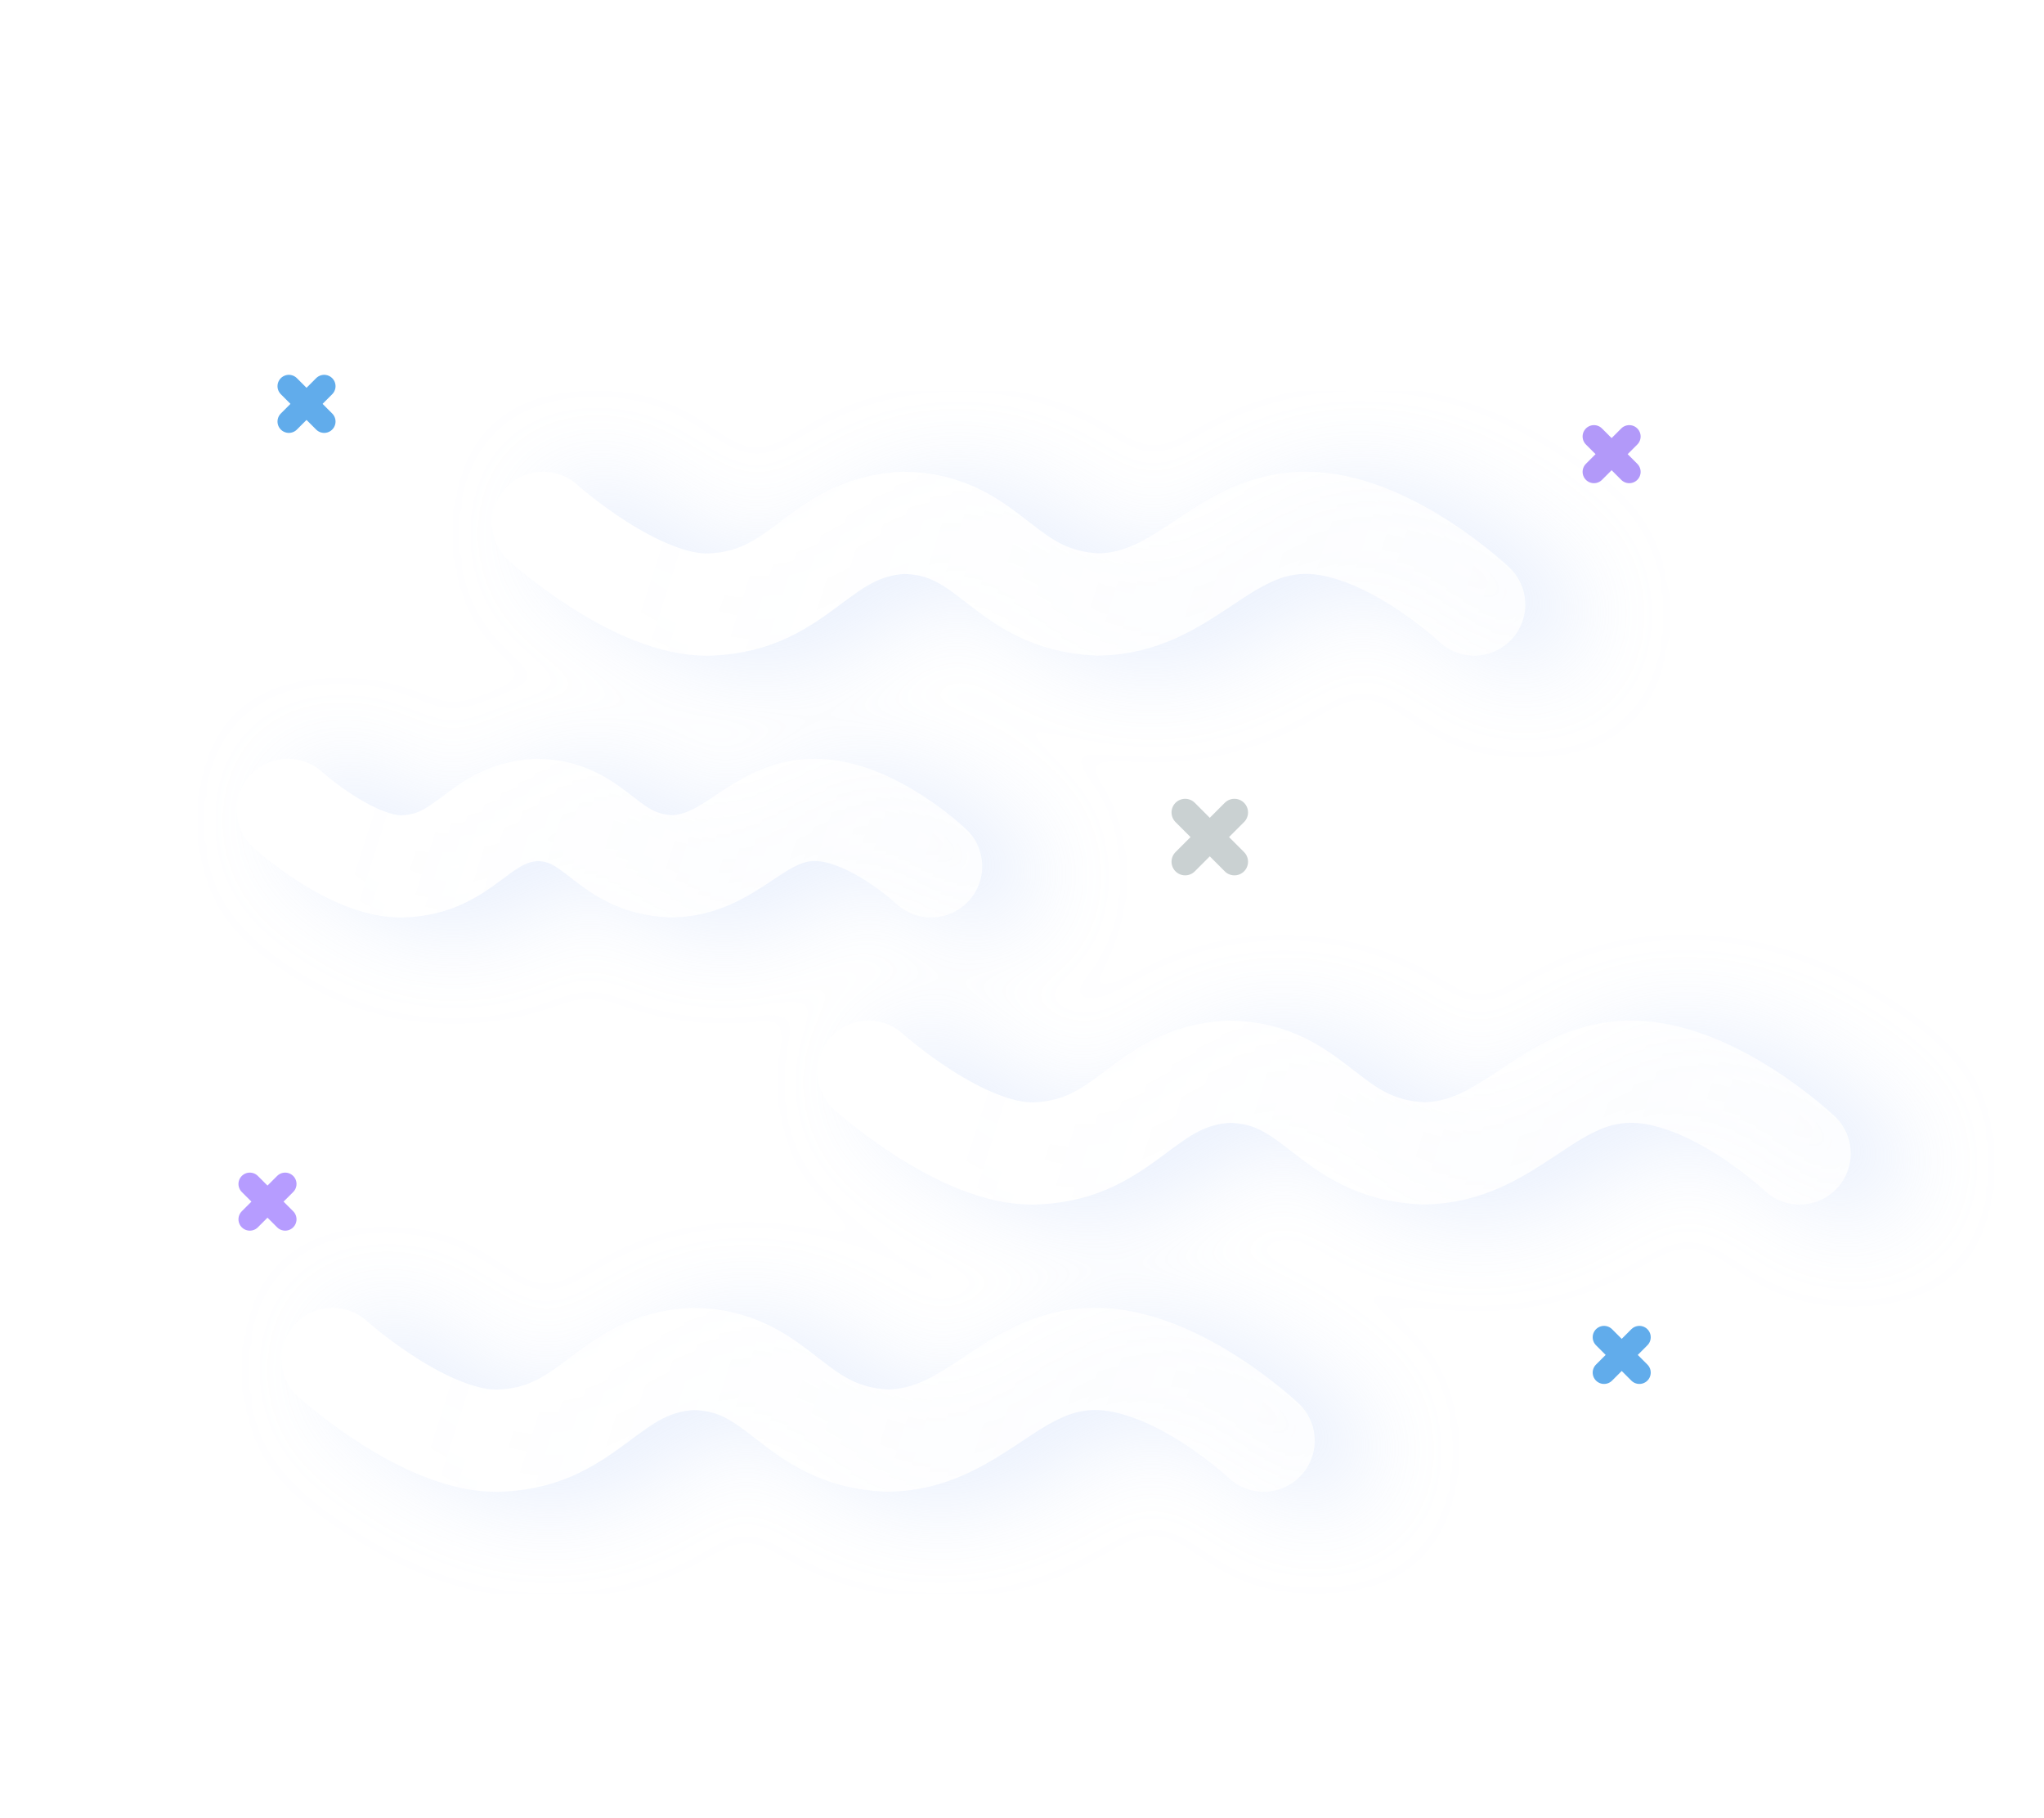
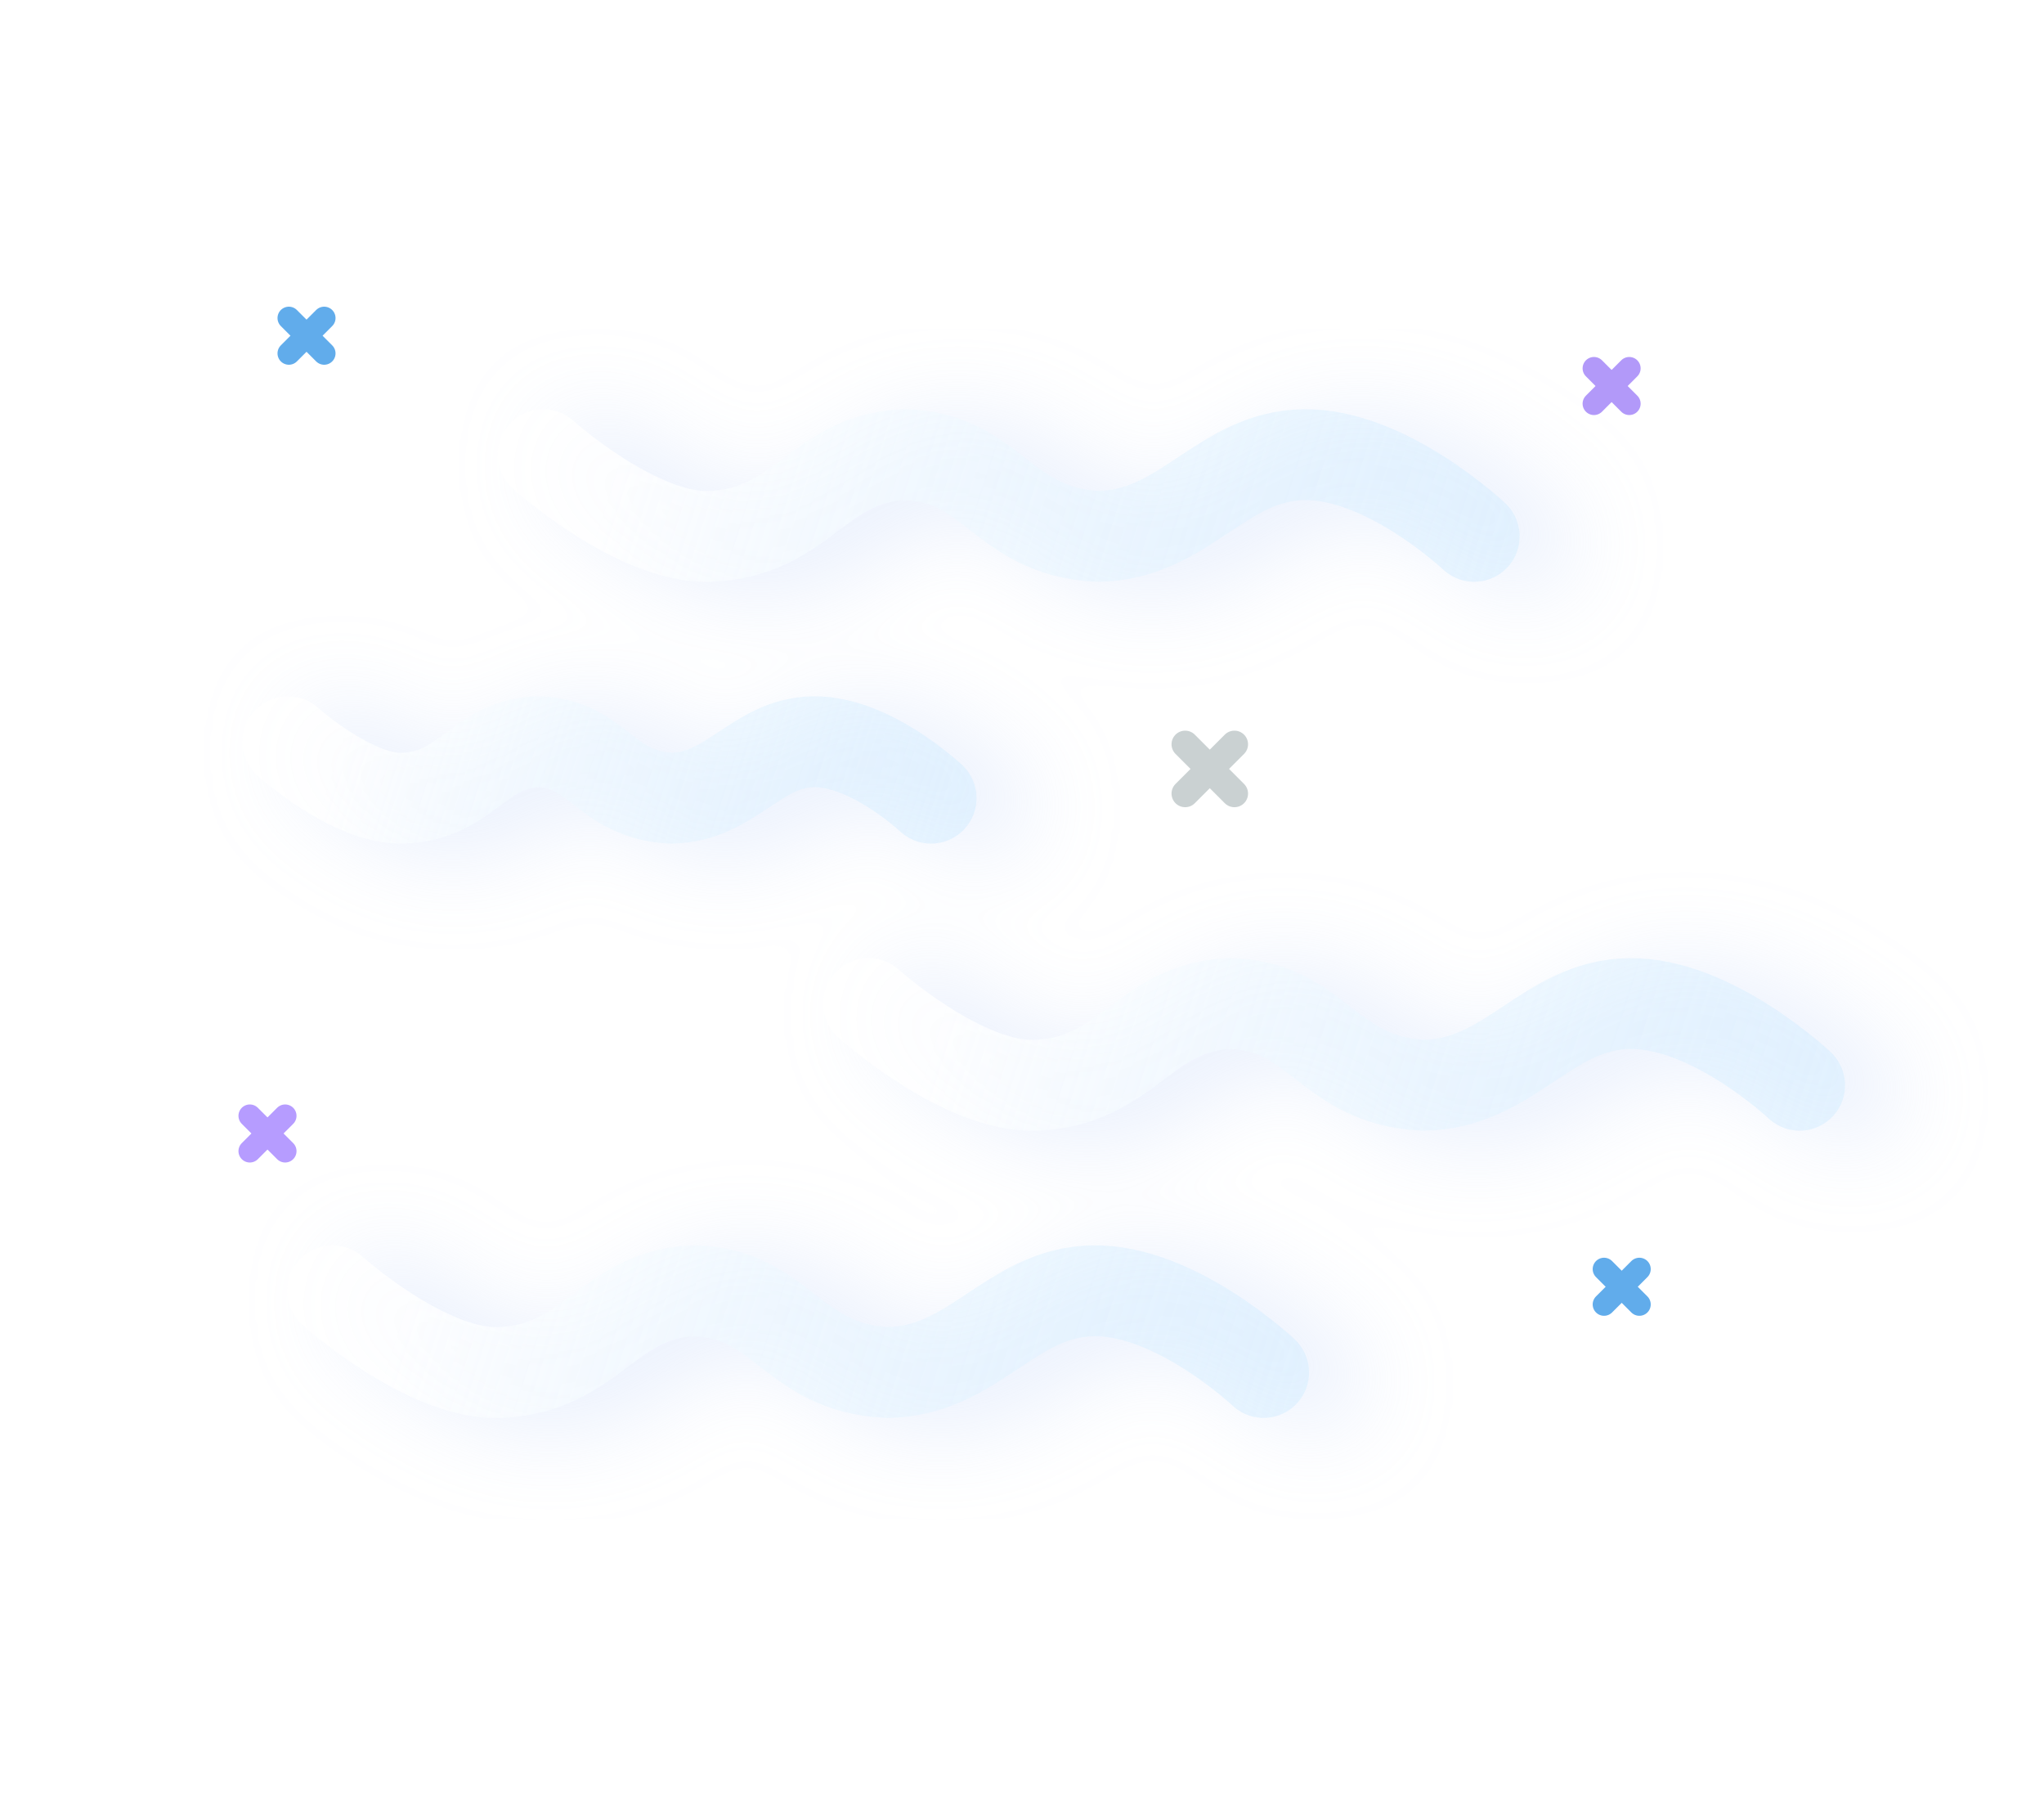
<svg xmlns="http://www.w3.org/2000/svg" width="90" height="80" viewBox="0 0 90 80" fill="none">
-   <g filter="url(#filter0_d_145_6761)">
-     <path d="M23.915 23.015C23.915 23.015 28.045 26.733 31.274 26.611C35.32 26.453 36.014 23.211 39.764 23.015C43.689 23.054 44.091 26.414 48.344 26.611C52.156 26.566 53.771 23.076 57.404 23.015C61.038 22.953 64.911 26.611 64.911 26.611" stroke="url(#paint0_linear_145_6761)" stroke-width="4.5" stroke-linecap="round" />
-     <path d="M12.676 35.652C12.676 35.652 15.53 38.221 17.76 38.136C20.556 38.027 21.034 35.789 23.625 35.652C26.337 35.68 26.613 38.002 29.553 38.136C32.186 38.105 33.303 35.694 35.812 35.652C38.321 35.61 40.998 38.136 40.998 38.136" stroke="url(#paint1_linear_145_6761)" stroke-width="4.5" stroke-linecap="round" />
-     <path d="M38.243 47.177C38.243 47.177 42.373 50.896 45.602 50.773C49.648 50.616 50.342 47.374 54.092 47.177C58.017 47.216 58.419 50.577 62.673 50.773C66.484 50.728 68.099 47.239 71.733 47.177C75.366 47.116 79.24 50.773 79.24 50.773" stroke="url(#paint2_linear_145_6761)" stroke-width="4.5" stroke-linecap="round" />
-     <path d="M14.643 59.82C14.643 59.82 18.773 63.539 22.002 63.417C26.048 63.259 26.742 60.017 30.492 59.82C34.417 59.859 34.819 63.22 39.072 63.417C42.884 63.371 44.499 59.882 48.132 59.82C51.766 59.759 55.639 63.416 55.639 63.416" stroke="url(#paint3_linear_145_6761)" stroke-width="4.5" stroke-linecap="round" />
+   <g filter="url(#filter0_d_178_979)">
+     <path d="M23.914 20.015C23.914 20.015 28.044 23.733 31.273 23.611C35.319 23.453 36.013 20.211 39.763 20.015C43.688 20.054 44.09 23.414 48.343 23.611C52.155 23.566 53.77 20.076 57.404 20.015C61.037 19.953 64.911 23.611 64.911 23.611" stroke="url(#paint0_linear_178_979)" stroke-width="4" stroke-linecap="round" />
+     <path d="M12.675 32.652C12.675 32.652 15.529 35.221 17.759 35.136C20.555 35.027 21.034 32.789 23.625 32.652C26.336 32.68 26.613 35.002 29.553 35.136C32.186 35.105 33.302 32.694 35.811 32.652C38.32 32.61 40.997 35.136 40.997 35.136" stroke="url(#paint1_linear_178_979)" stroke-width="4" stroke-linecap="round" />
+     <path d="M38.243 44.177C38.243 44.177 42.373 47.896 45.602 47.773C49.648 47.616 50.342 44.374 54.092 44.177C58.017 44.216 58.419 47.577 62.672 47.773C66.484 47.728 68.099 44.239 71.733 44.177C75.366 44.116 79.24 47.773 79.24 47.773" stroke="url(#paint2_linear_178_979)" stroke-width="4" stroke-linecap="round" />
+     <path d="M14.642 56.82C14.642 56.82 18.772 60.539 22.002 60.417C26.047 60.259 26.742 57.017 30.492 56.82C34.417 56.859 34.818 60.22 39.072 60.417C42.884 60.371 44.498 56.882 48.132 56.82C51.765 56.759 55.639 60.416 55.639 60.416" stroke="url(#paint3_linear_178_979)" stroke-width="4" stroke-linecap="round" />
  </g>
-   <path d="M54.353 35.763L52.184 37.933" stroke="#CAD1D2" stroke-width="1.2" stroke-linecap="round" />
-   <path d="M52.184 35.763L54.353 37.933" stroke="#CAD1D2" stroke-width="1.2" stroke-linecap="round" />
-   <path d="M72.184 58.865L70.628 60.421" stroke="#61ACEB" stroke-linecap="round" />
-   <path d="M70.628 58.865L72.184 60.421" stroke="#61ACEB" stroke-linecap="round" />
-   <path d="M12.556 52.118L11 53.673" stroke="#B69CFF" stroke-linecap="round" />
-   <path d="M11 52.118L12.556 53.673" stroke="#B69CFF" stroke-linecap="round" />
-   <path d="M14.274 17L12.719 18.556" stroke="#61ACEB" stroke-linecap="round" />
-   <path d="M12.719 17L14.274 18.556" stroke="#61ACEB" stroke-linecap="round" />
-   <path d="M71.739 19.214L70.184 20.77" stroke="#B299F9" stroke-linecap="round" />
-   <path d="M70.184 19.214L71.739 20.77" stroke="#B299F9" stroke-linecap="round" />
+   <path d="M54.353 32.763L52.184 34.933" stroke="#CAD1D2" stroke-width="1.2" stroke-linecap="round" />
+   <path d="M52.184 32.763L54.353 34.933" stroke="#CAD1D2" stroke-width="1.2" stroke-linecap="round" />
+   <path d="M72.184 55.865L70.628 57.421" stroke="#61ACEB" stroke-linecap="round" />
+   <path d="M70.628 55.865L72.184 57.421" stroke="#61ACEB" stroke-linecap="round" />
+   <path d="M12.556 49.118L11 50.673" stroke="#B69CFF" stroke-linecap="round" />
+   <path d="M11 49.118L12.556 50.673" stroke="#B69CFF" stroke-linecap="round" />
+   <path d="M14.274 14L12.719 15.556" stroke="#61ACEB" stroke-linecap="round" />
+   <path d="M12.719 14L14.274 15.556" stroke="#61ACEB" stroke-linecap="round" />
+   <path d="M71.739 16.214L70.184 17.77" stroke="#B299F9" stroke-linecap="round" />
+   <path d="M70.184 16.214L71.739 17.77" stroke="#B299F9" stroke-linecap="round" />
  <defs>
-     <filter id="filter0_d_145_6761" x="8.735" y="17.226" width="79.064" height="52.906" filterUnits="userSpaceOnUse" color-interpolation-filters="sRGB">
+     <filter id="filter0_d_178_979" x="8.985" y="14.476" width="78.564" height="52.406" filterUnits="userSpaceOnUse" color-interpolation-filters="sRGB">
      <feFlood flood-opacity="0" result="BackgroundImageFix" />
      <feColorMatrix in="SourceAlpha" type="matrix" values="0 0 0 0 0 0 0 0 0 0 0 0 0 0 0 0 0 0 127 0" result="hardAlpha" />
      <feOffset dx="2.31" dy="0.462" />
      <feGaussianBlur stdDeviation="2" />
      <feColorMatrix type="matrix" values="0 0 0 0 0.69 0 0 0 0 0.786 0 0 0 0 0.972 0 0 0 0.28 0" />
-       <feBlend mode="normal" in2="BackgroundImageFix" result="effect1_dropShadow_145_6761" />
-       <feBlend mode="normal" in="SourceGraphic" in2="effect1_dropShadow_145_6761" result="shape" />
+       <feBlend mode="normal" in2="BackgroundImageFix" result="effect1_dropShadow_178_979" />
+       <feBlend mode="normal" in="SourceGraphic" in2="effect1_dropShadow_178_979" result="shape" />
    </filter>
-     <linearGradient id="paint0_linear_145_6761" x1="28.215" y1="20.256" x2="73.834" y2="34.854" gradientUnits="userSpaceOnUse">
-       <stop stop-color="white" />
-       <stop offset="1" stop-color="white" stop-opacity="0.77" />
+     <linearGradient id="paint0_linear_178_979" x1="28.215" y1="17.256" x2="73.834" y2="31.854" gradientUnits="userSpaceOnUse">
+       <stop stop-color="white" stop-opacity="0.83" />
+       <stop offset="1" stop-color="#CBE9FF" stop-opacity="0.48" />
    </linearGradient>
-     <linearGradient id="paint1_linear_145_6761" x1="15.647" y1="33.746" x2="47.161" y2="43.832" gradientUnits="userSpaceOnUse">
-       <stop stop-color="white" />
-       <stop offset="1" stop-color="white" stop-opacity="0.77" />
+     <linearGradient id="paint1_linear_178_979" x1="15.646" y1="30.746" x2="47.161" y2="40.832" gradientUnits="userSpaceOnUse">
+       <stop stop-color="white" stop-opacity="0.83" />
+       <stop offset="1" stop-color="#CBE9FF" stop-opacity="0.48" />
    </linearGradient>
-     <linearGradient id="paint2_linear_145_6761" x1="42.544" y1="44.418" x2="88.163" y2="59.016" gradientUnits="userSpaceOnUse">
-       <stop stop-color="white" />
-       <stop offset="1" stop-color="white" stop-opacity="0.77" />
+     <linearGradient id="paint2_linear_178_979" x1="42.544" y1="41.418" x2="88.162" y2="56.016" gradientUnits="userSpaceOnUse">
+       <stop stop-color="white" stop-opacity="0.83" />
+       <stop offset="1" stop-color="#CBE9FF" stop-opacity="0.48" />
    </linearGradient>
-     <linearGradient id="paint3_linear_145_6761" x1="18.943" y1="57.061" x2="64.562" y2="71.659" gradientUnits="userSpaceOnUse">
-       <stop stop-color="white" />
-       <stop offset="1" stop-color="white" stop-opacity="0.77" />
+     <linearGradient id="paint3_linear_178_979" x1="18.943" y1="54.061" x2="64.562" y2="68.659" gradientUnits="userSpaceOnUse">
+       <stop stop-color="white" stop-opacity="0.83" />
+       <stop offset="1" stop-color="#CBE9FF" stop-opacity="0.48" />
    </linearGradient>
  </defs>
</svg>
